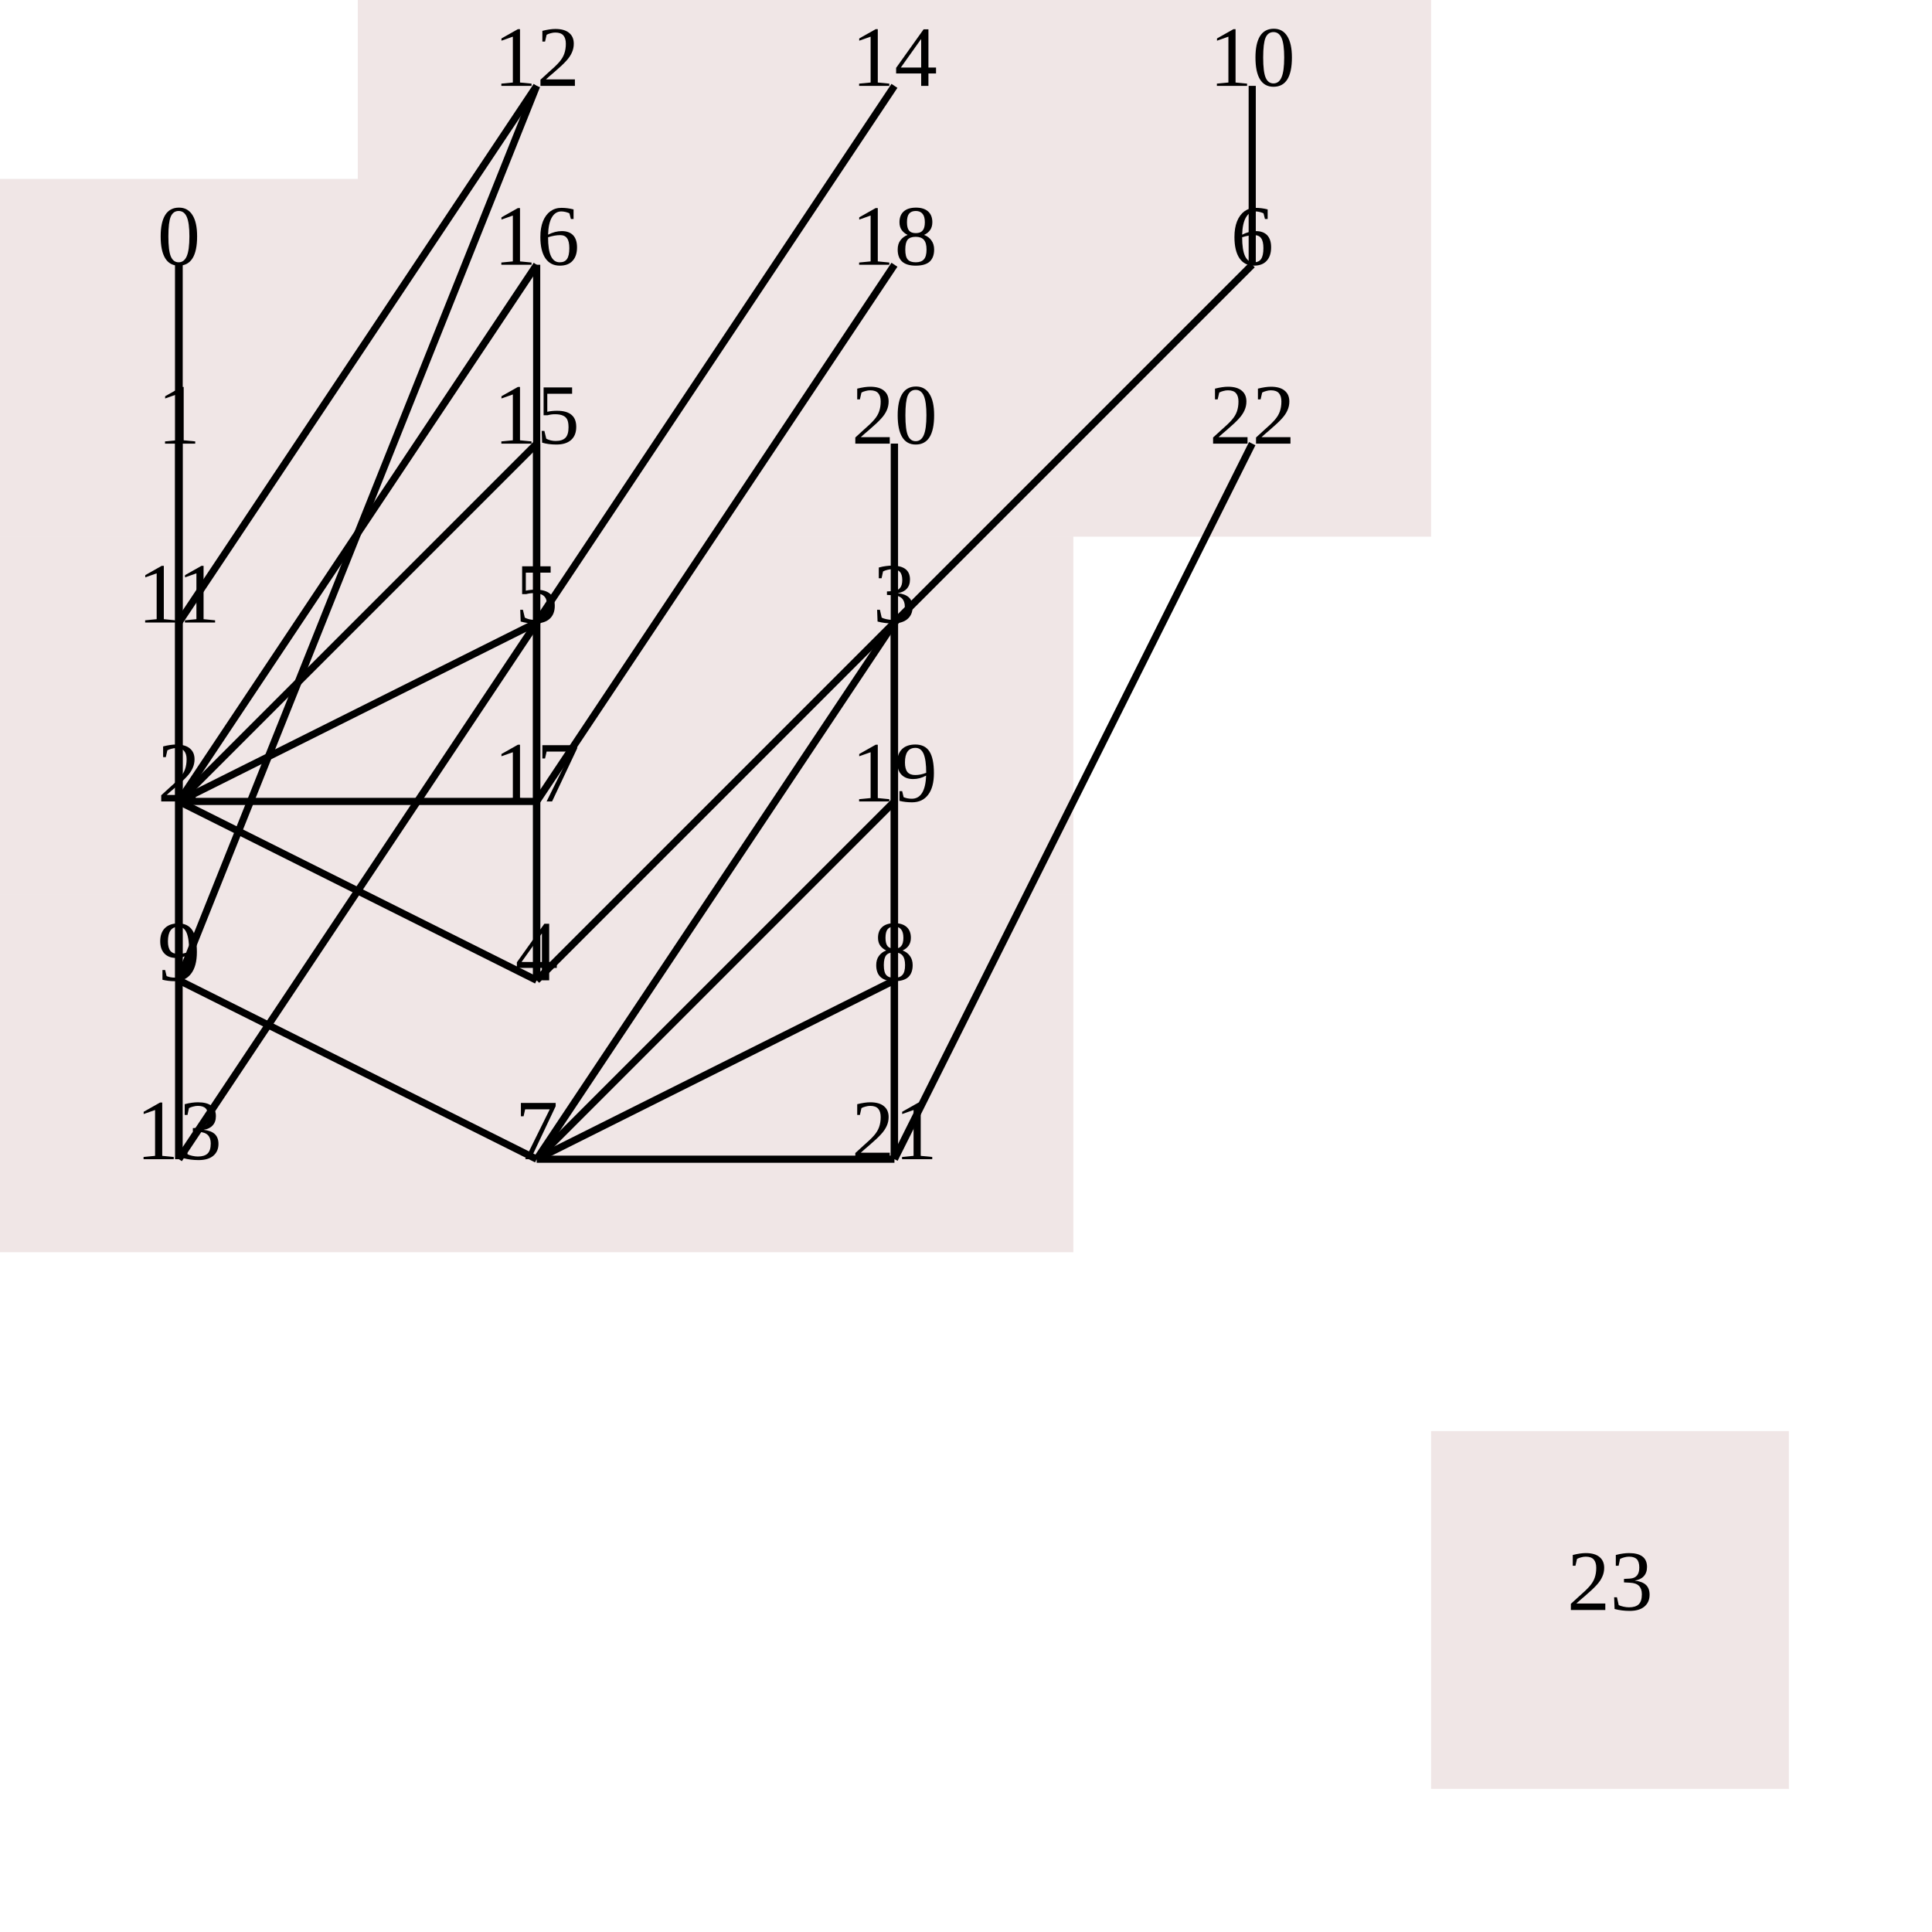
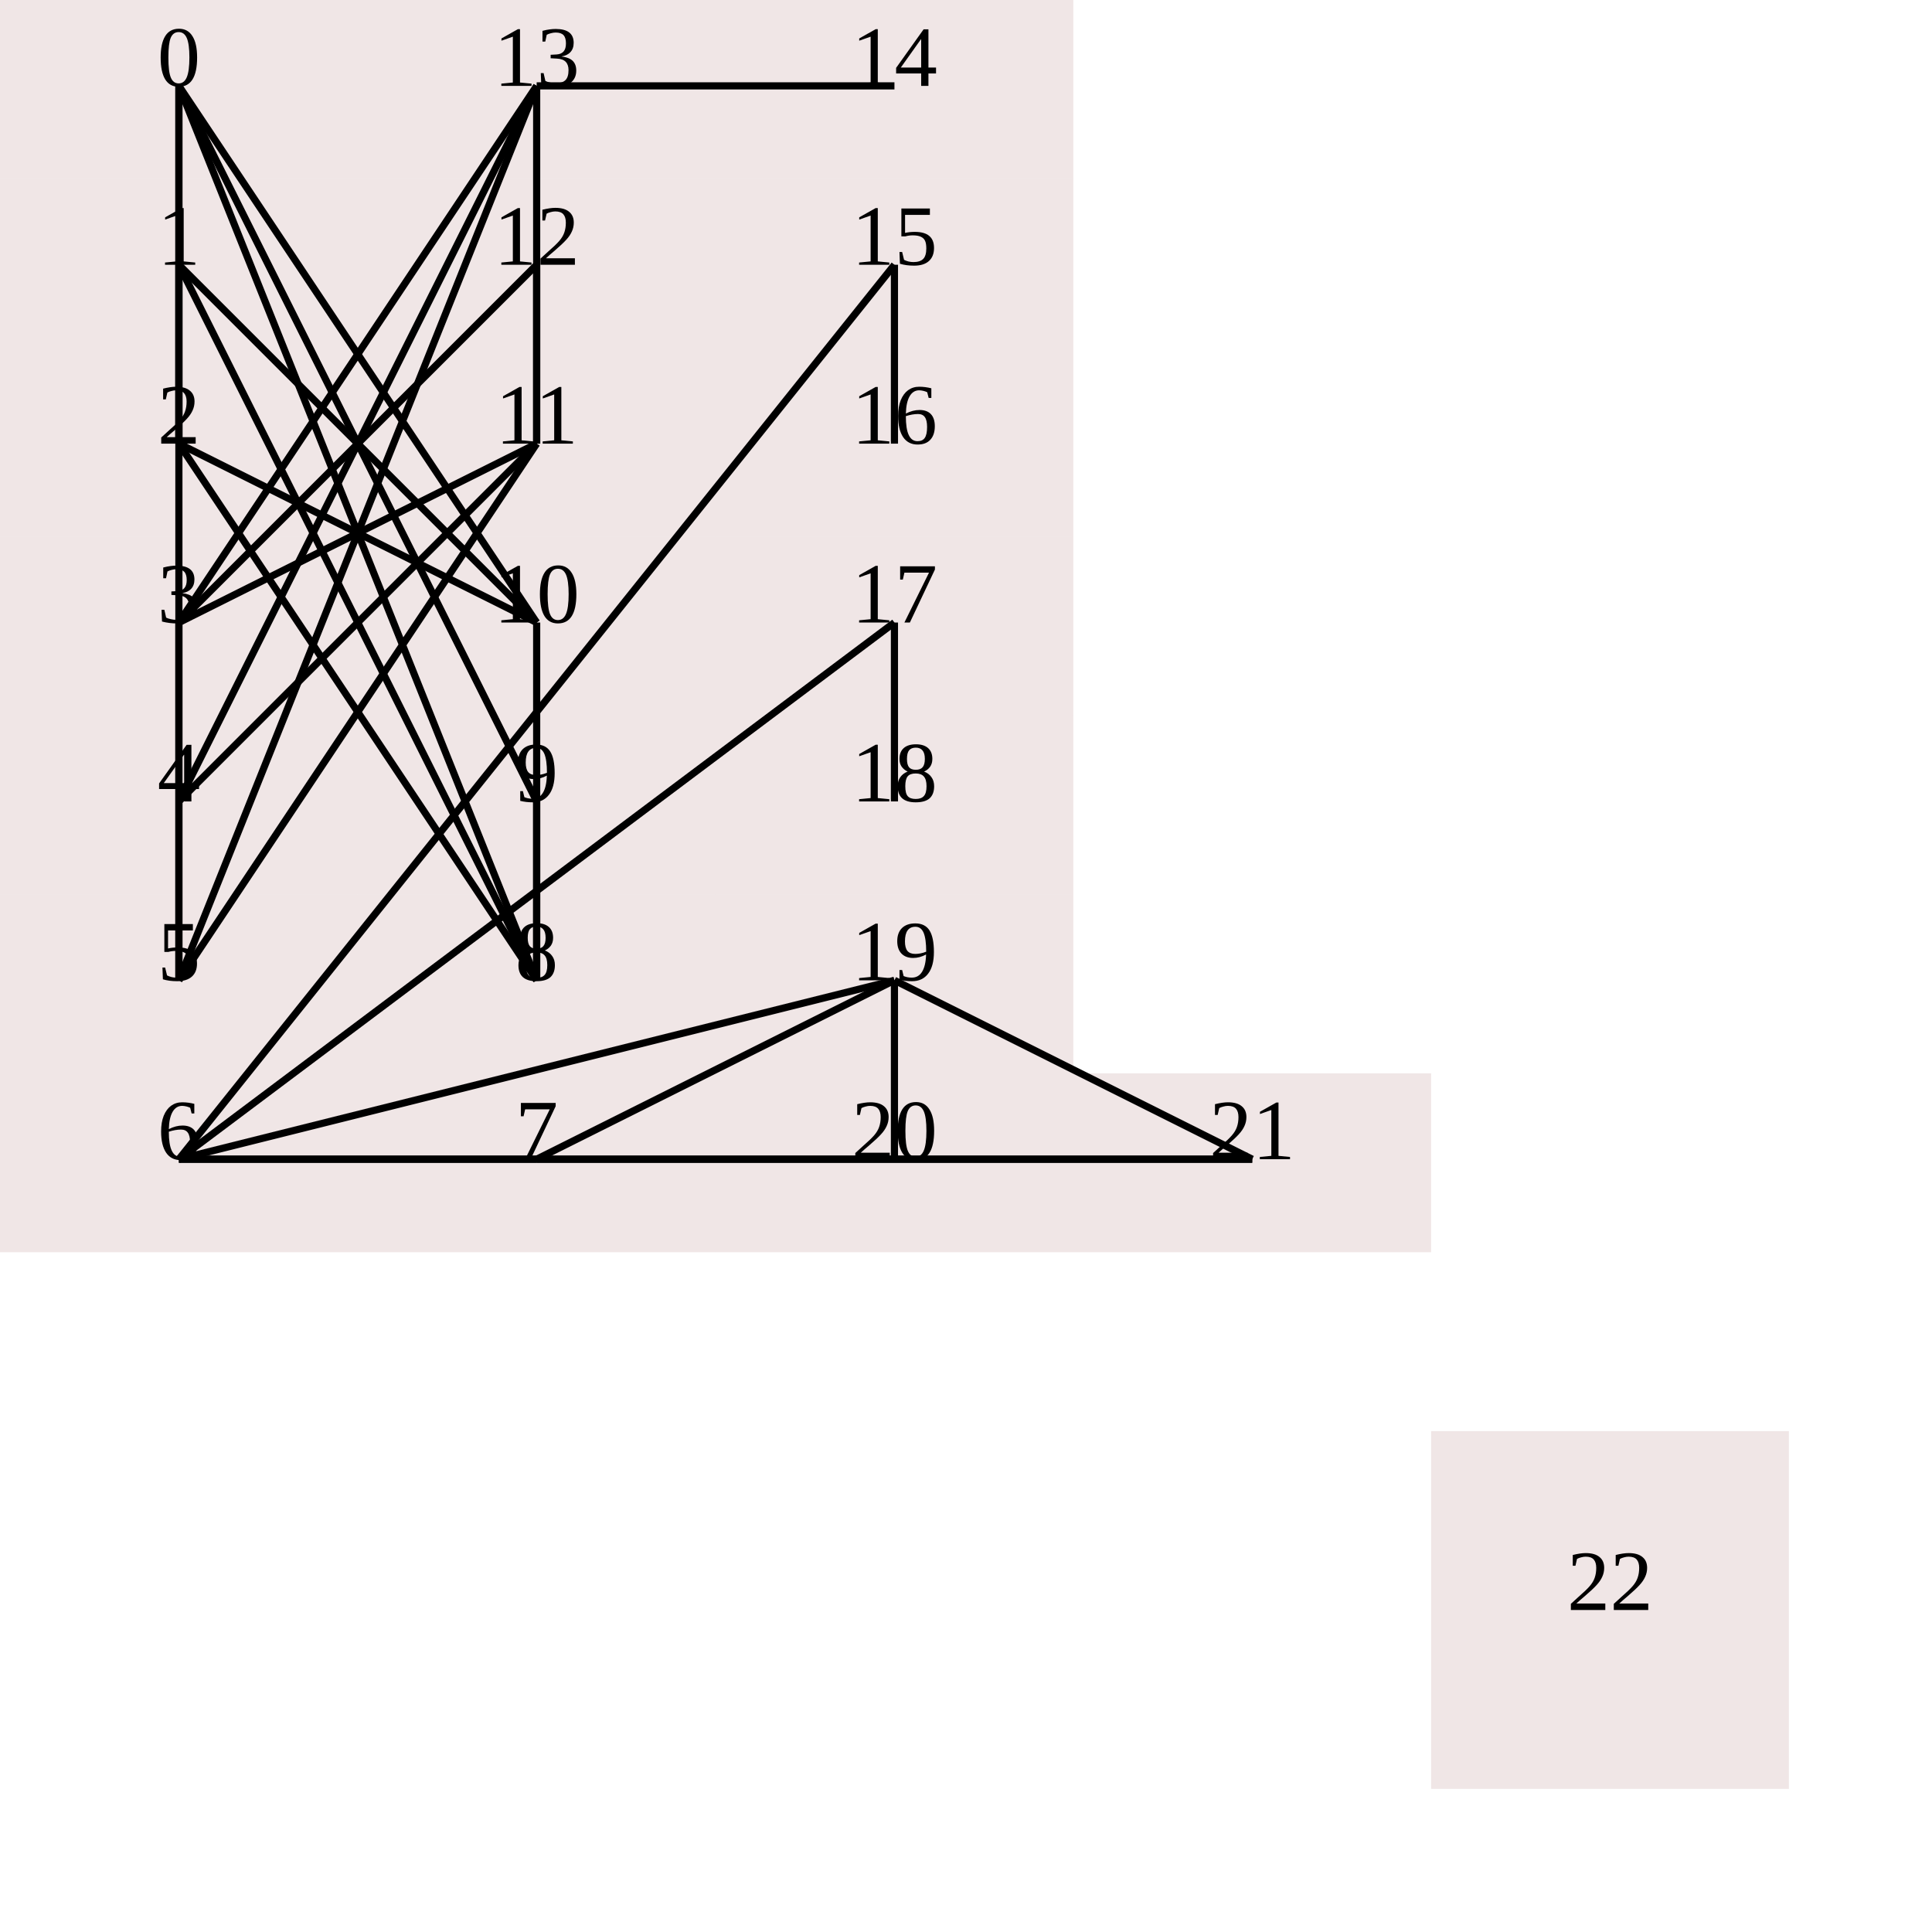
<svg xmlns="http://www.w3.org/2000/svg" width="270" height="270">
  <rect x="0" y="0" width="270" height="270" fill="rgb(255,255,255)" />
  <rect x="0" y="0" width="225" height="225" fill="rgba(255,255,255,1)" />
+   <rect x="0" y="0" width="50" height="25" fill="rgba(100,0,0,0.1)" />
+   <text x="25" y="12" text-anchor="middle" alignment-baseline="middle" fill="black">0</text>
  <rect x="0" y="25" width="50" height="25" fill="rgba(100,0,0,0.1)" />
-   <text x="25" y="37" text-anchor="middle" alignment-baseline="middle" fill="black">0</text>
+   <text x="25" y="37" text-anchor="middle" alignment-baseline="middle" fill="black">1</text>
  <rect x="0" y="50" width="50" height="25" fill="rgba(100,0,0,0.1)" />
-   <text x="25" y="62" text-anchor="middle" alignment-baseline="middle" fill="black">1</text>
+   <text x="25" y="62" text-anchor="middle" alignment-baseline="middle" fill="black">2</text>
+   <rect x="0" y="75" width="50" height="25" fill="rgba(100,0,0,0.1)" />
+   <text x="25" y="87" text-anchor="middle" alignment-baseline="middle" fill="black">3</text>
  <rect x="0" y="100" width="50" height="25" fill="rgba(100,0,0,0.1)" />
-   <text x="25" y="112" text-anchor="middle" alignment-baseline="middle" fill="black">2</text>
-   <rect x="100" y="75" width="50" height="25" fill="rgba(100,0,0,0.1)" />
-   <text x="125" y="87" text-anchor="middle" alignment-baseline="middle" fill="black">3</text>
-   <rect x="50" y="125" width="50" height="25" fill="rgba(100,0,0,0.1)" />
-   <text x="75" y="137" text-anchor="middle" alignment-baseline="middle" fill="black">4</text>
-   <rect x="50" y="75" width="50" height="25" fill="rgba(100,0,0,0.1)" />
-   <text x="75" y="87" text-anchor="middle" alignment-baseline="middle" fill="black">5</text>
-   <rect x="150" y="25" width="50" height="25" fill="rgba(100,0,0,0.1)" />
-   <text x="175" y="37" text-anchor="middle" alignment-baseline="middle" fill="black">6</text>
+   <text x="25" y="112" text-anchor="middle" alignment-baseline="middle" fill="black">4</text>
+   <rect x="0" y="125" width="50" height="25" fill="rgba(100,0,0,0.1)" />
+   <text x="25" y="137" text-anchor="middle" alignment-baseline="middle" fill="black">5</text>
+   <rect x="0" y="150" width="50" height="25" fill="rgba(100,0,0,0.1)" />
+   <text x="25" y="162" text-anchor="middle" alignment-baseline="middle" fill="black">6</text>
  <rect x="50" y="150" width="50" height="25" fill="rgba(100,0,0,0.1)" />
  <text x="75" y="162" text-anchor="middle" alignment-baseline="middle" fill="black">7</text>
-   <rect x="100" y="125" width="50" height="25" fill="rgba(100,0,0,0.1)" />
-   <text x="125" y="137" text-anchor="middle" alignment-baseline="middle" fill="black">8</text>
-   <rect x="0" y="125" width="50" height="25" fill="rgba(100,0,0,0.1)" />
-   <text x="25" y="137" text-anchor="middle" alignment-baseline="middle" fill="black">9</text>
-   <rect x="150" y="0" width="50" height="25" fill="rgba(100,0,0,0.1)" />
-   <text x="175" y="12" text-anchor="middle" alignment-baseline="middle" fill="black">10</text>
-   <rect x="0" y="75" width="50" height="25" fill="rgba(100,0,0,0.1)" />
-   <text x="25" y="87" text-anchor="middle" alignment-baseline="middle" fill="black">11</text>
+   <rect x="50" y="125" width="50" height="25" fill="rgba(100,0,0,0.1)" />
+   <text x="75" y="137" text-anchor="middle" alignment-baseline="middle" fill="black">8</text>
+   <rect x="50" y="100" width="50" height="25" fill="rgba(100,0,0,0.1)" />
+   <text x="75" y="112" text-anchor="middle" alignment-baseline="middle" fill="black">9</text>
+   <rect x="50" y="75" width="50" height="25" fill="rgba(100,0,0,0.1)" />
+   <text x="75" y="87" text-anchor="middle" alignment-baseline="middle" fill="black">10</text>
+   <rect x="50" y="50" width="50" height="25" fill="rgba(100,0,0,0.1)" />
+   <text x="75" y="62" text-anchor="middle" alignment-baseline="middle" fill="black">11</text>
+   <rect x="50" y="25" width="50" height="25" fill="rgba(100,0,0,0.1)" />
+   <text x="75" y="37" text-anchor="middle" alignment-baseline="middle" fill="black">12</text>
  <rect x="50" y="0" width="50" height="25" fill="rgba(100,0,0,0.1)" />
-   <text x="75" y="12" text-anchor="middle" alignment-baseline="middle" fill="black">12</text>
-   <rect x="0" y="150" width="50" height="25" fill="rgba(100,0,0,0.1)" />
-   <text x="25" y="162" text-anchor="middle" alignment-baseline="middle" fill="black">13</text>
+   <text x="75" y="12" text-anchor="middle" alignment-baseline="middle" fill="black">13</text>
  <rect x="100" y="0" width="50" height="25" fill="rgba(100,0,0,0.1)" />
  <text x="125" y="12" text-anchor="middle" alignment-baseline="middle" fill="black">14</text>
-   <rect x="50" y="50" width="50" height="25" fill="rgba(100,0,0,0.1)" />
-   <text x="75" y="62" text-anchor="middle" alignment-baseline="middle" fill="black">15</text>
-   <rect x="50" y="25" width="50" height="25" fill="rgba(100,0,0,0.1)" />
-   <text x="75" y="37" text-anchor="middle" alignment-baseline="middle" fill="black">16</text>
-   <rect x="50" y="100" width="50" height="25" fill="rgba(100,0,0,0.1)" />
-   <text x="75" y="112" text-anchor="middle" alignment-baseline="middle" fill="black">17</text>
  <rect x="100" y="25" width="50" height="25" fill="rgba(100,0,0,0.1)" />
-   <text x="125" y="37" text-anchor="middle" alignment-baseline="middle" fill="black">18</text>
+   <text x="125" y="37" text-anchor="middle" alignment-baseline="middle" fill="black">15</text>
+   <rect x="100" y="50" width="50" height="25" fill="rgba(100,0,0,0.1)" />
+   <text x="125" y="62" text-anchor="middle" alignment-baseline="middle" fill="black">16</text>
+   <rect x="100" y="75" width="50" height="25" fill="rgba(100,0,0,0.1)" />
+   <text x="125" y="87" text-anchor="middle" alignment-baseline="middle" fill="black">17</text>
  <rect x="100" y="100" width="50" height="25" fill="rgba(100,0,0,0.1)" />
-   <text x="125" y="112" text-anchor="middle" alignment-baseline="middle" fill="black">19</text>
-   <rect x="100" y="50" width="50" height="25" fill="rgba(100,0,0,0.1)" />
-   <text x="125" y="62" text-anchor="middle" alignment-baseline="middle" fill="black">20</text>
+   <text x="125" y="112" text-anchor="middle" alignment-baseline="middle" fill="black">18</text>
+   <rect x="100" y="125" width="50" height="25" fill="rgba(100,0,0,0.1)" />
+   <text x="125" y="137" text-anchor="middle" alignment-baseline="middle" fill="black">19</text>
  <rect x="100" y="150" width="50" height="25" fill="rgba(100,0,0,0.1)" />
-   <text x="125" y="162" text-anchor="middle" alignment-baseline="middle" fill="black">21</text>
-   <rect x="150" y="50" width="50" height="25" fill="rgba(100,0,0,0.1)" />
-   <text x="175" y="62" text-anchor="middle" alignment-baseline="middle" fill="black">22</text>
+   <text x="125" y="162" text-anchor="middle" alignment-baseline="middle" fill="black">20</text>
+   <rect x="150" y="150" width="50" height="25" fill="rgba(100,0,0,0.1)" />
+   <text x="175" y="162" text-anchor="middle" alignment-baseline="middle" fill="black">21</text>
  <rect x="200" y="200" width="50" height="50" fill="rgba(100,0,0,0.1)" />
-   <text x="225" y="225" text-anchor="middle" alignment-baseline="middle" fill="black">23</text>
+   <text x="225" y="225" text-anchor="middle" alignment-baseline="middle" fill="black">22</text>
+   <line x1="25" y1="12" x2="75" y2="87" stroke="black" stroke-width="1" />
+   <line x1="25" y1="12" x2="75" y2="112" stroke="black" stroke-width="1" />
+   <line x1="25" y1="12" x2="75" y2="137" stroke="black" stroke-width="1" />
+   <line x1="25" y1="12" x2="25" y2="37" stroke="black" stroke-width="1" />
+   <line x1="25" y1="12" x2="25" y2="62" stroke="black" stroke-width="1" />
+   <line x1="25" y1="37" x2="75" y2="87" stroke="black" stroke-width="1" />
+   <line x1="25" y1="37" x2="25" y2="87" stroke="black" stroke-width="1" />
  <line x1="25" y1="37" x2="25" y2="62" stroke="black" stroke-width="1" />
-   <line x1="25" y1="37" x2="25" y2="87" stroke="black" stroke-width="1" />
-   <line x1="25" y1="37" x2="25" y2="112" stroke="black" stroke-width="1" />
-   <line x1="25" y1="37" x2="25" y2="137" stroke="black" stroke-width="1" />
-   <line x1="25" y1="37" x2="25" y2="162" stroke="black" stroke-width="1" />
-   <line x1="25" y1="62" x2="25" y2="87" stroke="black" stroke-width="1" />
-   <line x1="25" y1="62" x2="25" y2="137" stroke="black" stroke-width="1" />
-   <line x1="25" y1="62" x2="25" y2="162" stroke="black" stroke-width="1" />
-   <line x1="25" y1="112" x2="75" y2="37" stroke="black" stroke-width="1" />
+   <line x1="25" y1="37" x2="75" y2="137" stroke="black" stroke-width="1" />
+   <line x1="25" y1="62" x2="75" y2="87" stroke="black" stroke-width="1" />
+   <line x1="25" y1="62" x2="75" y2="137" stroke="black" stroke-width="1" />
+   <line x1="25" y1="87" x2="25" y2="112" stroke="black" stroke-width="1" />
+   <line x1="25" y1="87" x2="75" y2="12" stroke="black" stroke-width="1" />
+   <line x1="25" y1="87" x2="75" y2="37" stroke="black" stroke-width="1" />
+   <line x1="25" y1="87" x2="25" y2="137" stroke="black" stroke-width="1" />
+   <line x1="25" y1="87" x2="75" y2="62" stroke="black" stroke-width="1" />
+   <line x1="25" y1="112" x2="75" y2="12" stroke="black" stroke-width="1" />
+   <line x1="25" y1="112" x2="25" y2="137" stroke="black" stroke-width="1" />
  <line x1="25" y1="112" x2="75" y2="62" stroke="black" stroke-width="1" />
-   <line x1="25" y1="112" x2="75" y2="87" stroke="black" stroke-width="1" />
-   <line x1="25" y1="112" x2="75" y2="112" stroke="black" stroke-width="1" />
-   <line x1="25" y1="112" x2="75" y2="137" stroke="black" stroke-width="1" />
-   <line x1="125" y1="87" x2="75" y2="162" stroke="black" stroke-width="1" />
-   <line x1="125" y1="87" x2="125" y2="112" stroke="black" stroke-width="1" />
-   <line x1="125" y1="87" x2="125" y2="62" stroke="black" stroke-width="1" />
-   <line x1="125" y1="87" x2="125" y2="137" stroke="black" stroke-width="1" />
-   <line x1="125" y1="87" x2="125" y2="162" stroke="black" stroke-width="1" />
-   <line x1="75" y1="137" x2="75" y2="62" stroke="black" stroke-width="1" />
+   <line x1="25" y1="137" x2="75" y2="12" stroke="black" stroke-width="1" />
+   <line x1="25" y1="137" x2="75" y2="62" stroke="black" stroke-width="1" />
+   <line x1="25" y1="162" x2="75" y2="162" stroke="black" stroke-width="1" />
+   <line x1="25" y1="162" x2="125" y2="37" stroke="black" stroke-width="1" />
+   <line x1="25" y1="162" x2="175" y2="162" stroke="black" stroke-width="1" />
+   <line x1="25" y1="162" x2="125" y2="87" stroke="black" stroke-width="1" />
+   <line x1="25" y1="162" x2="125" y2="137" stroke="black" stroke-width="1" />
+   <line x1="75" y1="162" x2="175" y2="162" stroke="black" stroke-width="1" />
+   <line x1="75" y1="162" x2="125" y2="137" stroke="black" stroke-width="1" />
  <line x1="75" y1="137" x2="75" y2="87" stroke="black" stroke-width="1" />
  <line x1="75" y1="137" x2="75" y2="112" stroke="black" stroke-width="1" />
-   <line x1="75" y1="137" x2="175" y2="37" stroke="black" stroke-width="1" />
-   <line x1="75" y1="87" x2="75" y2="62" stroke="black" stroke-width="1" />
-   <line x1="75" y1="87" x2="75" y2="112" stroke="black" stroke-width="1" />
-   <line x1="175" y1="37" x2="175" y2="12" stroke="black" stroke-width="1" />
-   <line x1="75" y1="162" x2="125" y2="112" stroke="black" stroke-width="1" />
-   <line x1="75" y1="162" x2="125" y2="137" stroke="black" stroke-width="1" />
-   <line x1="75" y1="162" x2="125" y2="162" stroke="black" stroke-width="1" />
-   <line x1="75" y1="162" x2="25" y2="137" stroke="black" stroke-width="1" />
-   <line x1="125" y1="137" x2="125" y2="112" stroke="black" stroke-width="1" />
+   <line x1="75" y1="62" x2="75" y2="37" stroke="black" stroke-width="1" />
+   <line x1="75" y1="62" x2="75" y2="12" stroke="black" stroke-width="1" />
+   <line x1="75" y1="12" x2="125" y2="12" stroke="black" stroke-width="1" />
+   <line x1="125" y1="37" x2="125" y2="62" stroke="black" stroke-width="1" />
+   <line x1="125" y1="87" x2="125" y2="112" stroke="black" stroke-width="1" />
+   <line x1="125" y1="137" x2="175" y2="162" stroke="black" stroke-width="1" />
  <line x1="125" y1="137" x2="125" y2="162" stroke="black" stroke-width="1" />
-   <line x1="25" y1="137" x2="25" y2="87" stroke="black" stroke-width="1" />
-   <line x1="25" y1="137" x2="75" y2="12" stroke="black" stroke-width="1" />
-   <line x1="25" y1="137" x2="25" y2="162" stroke="black" stroke-width="1" />
-   <line x1="25" y1="87" x2="75" y2="12" stroke="black" stroke-width="1" />
-   <line x1="25" y1="87" x2="25" y2="162" stroke="black" stroke-width="1" />
-   <line x1="25" y1="162" x2="125" y2="12" stroke="black" stroke-width="1" />
-   <line x1="75" y1="62" x2="75" y2="37" stroke="black" stroke-width="1" />
-   <line x1="75" y1="62" x2="75" y2="112" stroke="black" stroke-width="1" />
-   <line x1="75" y1="112" x2="125" y2="37" stroke="black" stroke-width="1" />
-   <line x1="125" y1="112" x2="125" y2="62" stroke="black" stroke-width="1" />
-   <line x1="125" y1="112" x2="125" y2="162" stroke="black" stroke-width="1" />
-   <line x1="125" y1="162" x2="175" y2="62" stroke="black" stroke-width="1" />
</svg>
